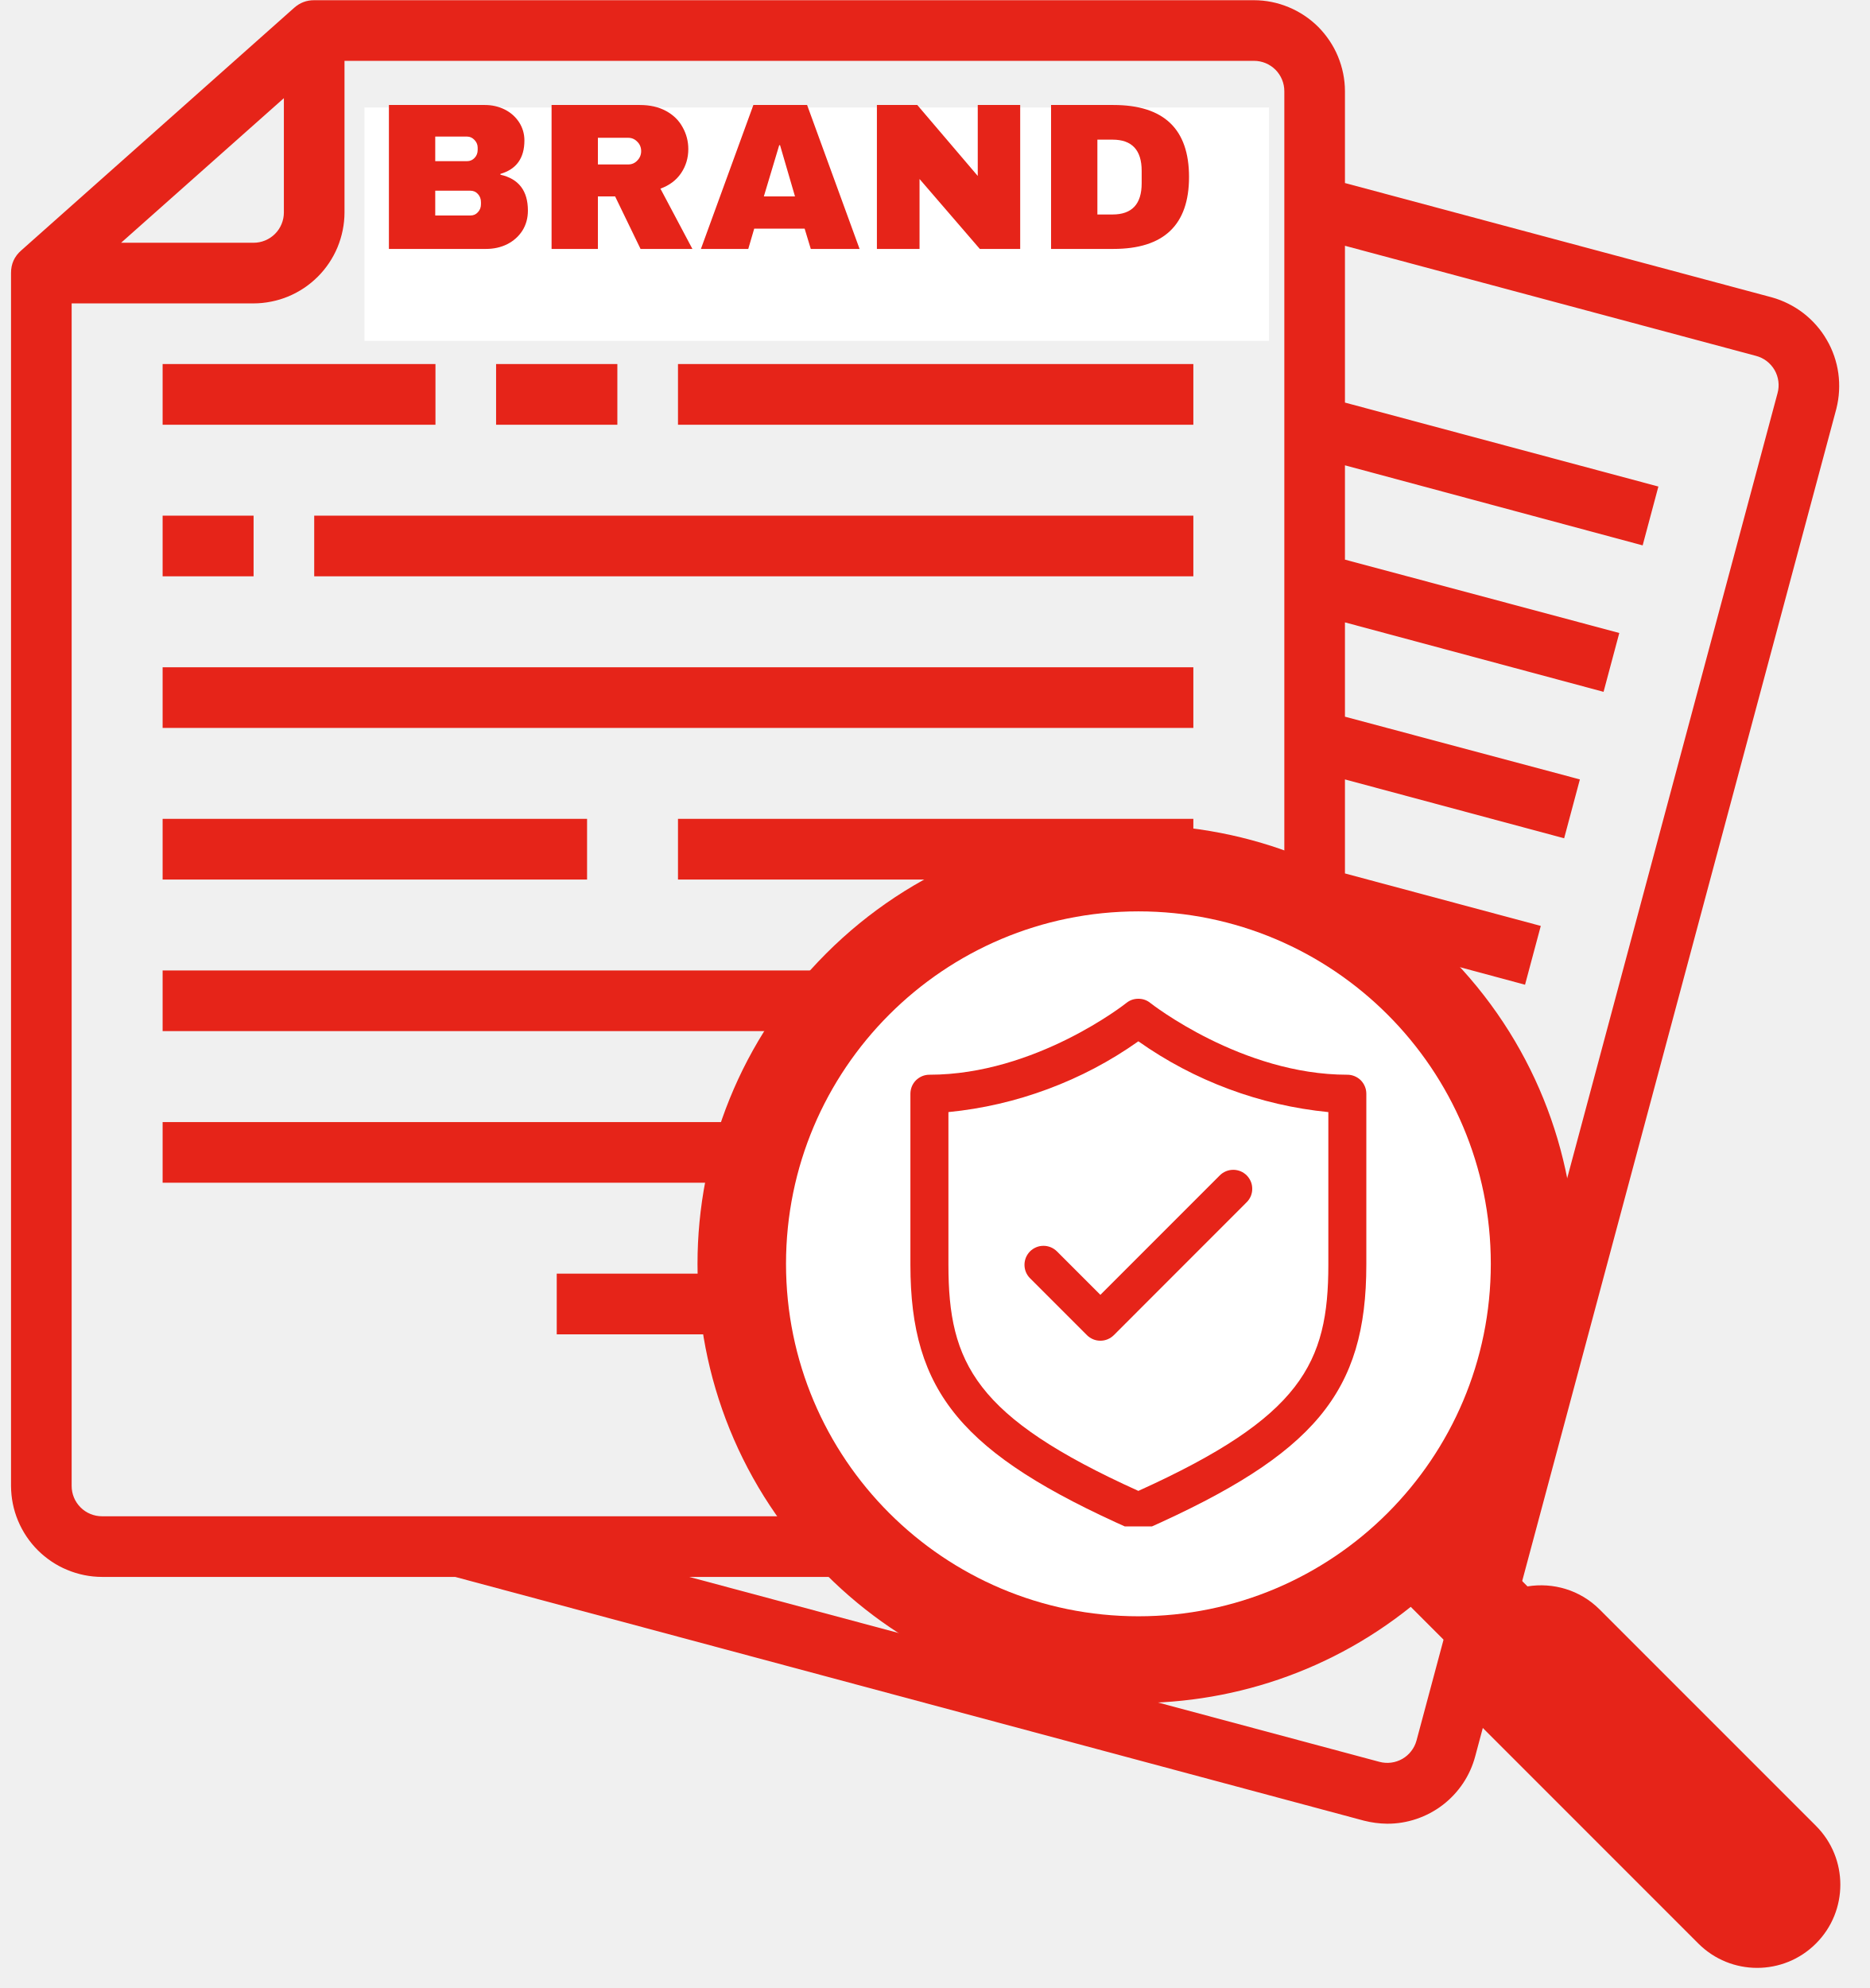
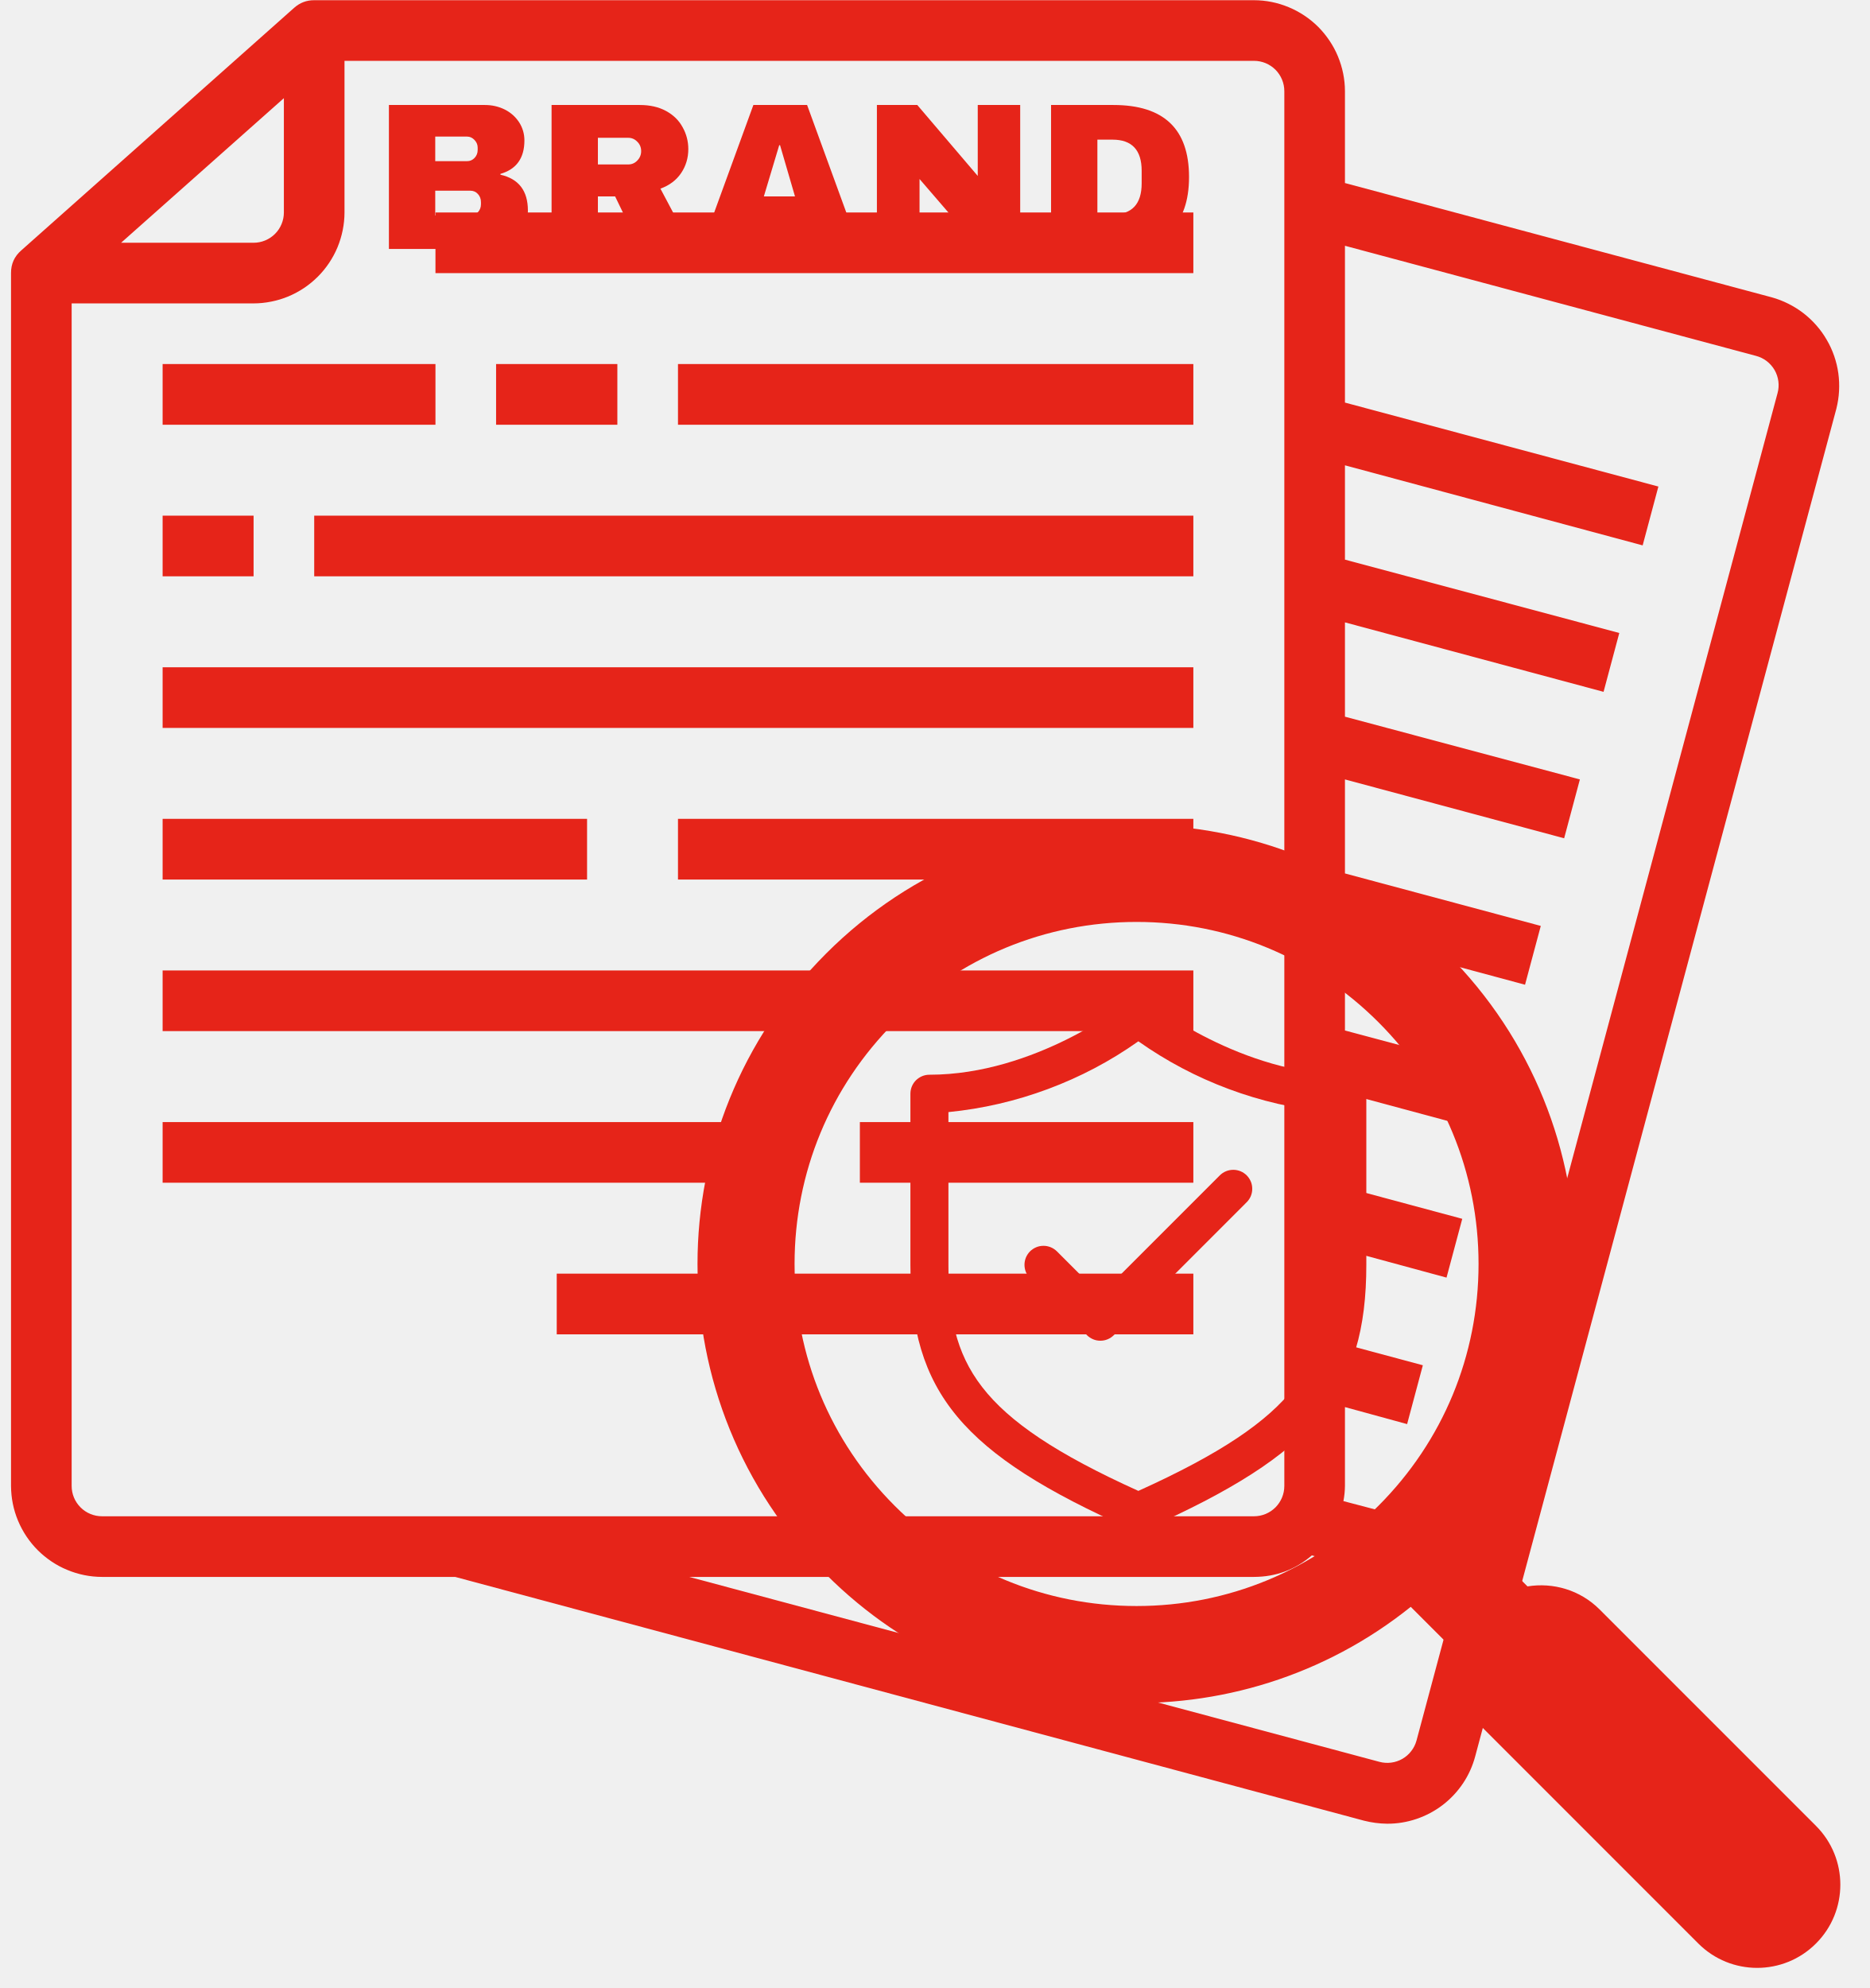
<svg xmlns="http://www.w3.org/2000/svg" width="190" zoomAndPan="magnify" viewBox="0 0 142.5 151.5" height="202" preserveAspectRatio="xMidYMid meet" version="1.0">
  <defs>
    <g />
    <clipPath id="02ae9367fd">
      <path d="M 53.164 62 L 140.609 62 L 140.609 150 L 53.164 150 Z M 53.164 62 " clip-rule="nonzero" />
    </clipPath>
    <clipPath id="93d0dfd6d4">
      <path d="M 0 0.016 L 141 0.016 L 141 139 L 0 139 Z M 0 0.016 " clip-rule="nonzero" />
    </clipPath>
    <clipPath id="492d1473aa">
      <path d="M 59.91 69.453 L 113.629 69.453 L 113.629 123.172 L 59.91 123.172 Z M 59.91 69.453 " clip-rule="nonzero" />
    </clipPath>
    <clipPath id="f2dcf5c84a">
      <path d="M 86.77 69.453 C 71.934 69.453 59.91 81.48 59.91 96.312 C 59.91 111.148 71.934 123.172 86.77 123.172 C 101.602 123.172 113.629 111.148 113.629 96.312 C 113.629 81.48 101.602 69.453 86.77 69.453 Z M 86.77 69.453 " clip-rule="nonzero" />
    </clipPath>
    <clipPath id="52c1f9eb58">
      <path d="M 0.91 0.453 L 54.629 0.453 L 54.629 54.172 L 0.91 54.172 Z M 0.91 0.453 " clip-rule="nonzero" />
    </clipPath>
    <clipPath id="d22534d145">
      <path d="M 27.77 0.453 C 12.934 0.453 0.91 12.48 0.91 27.312 C 0.91 42.148 12.934 54.172 27.77 54.172 C 42.602 54.172 54.629 42.148 54.629 27.312 C 54.629 12.48 42.602 0.453 27.77 0.453 Z M 27.77 0.453 " clip-rule="nonzero" />
    </clipPath>
    <clipPath id="fce2120516">
      <rect x="0" width="55" y="0" height="55" />
    </clipPath>
    <clipPath id="7f5600698b">
      <path d="M 69.371 76 L 104.5 76 L 104.5 116.324 L 69.371 116.324 Z M 69.371 76 " clip-rule="nonzero" />
    </clipPath>
    <clipPath id="663f87a7f7">
      <path d="M 27.777 8.195 L 96.723 8.195 L 96.723 25.977 L 27.777 25.977 Z M 27.777 8.195 " clip-rule="nonzero" />
    </clipPath>
    <clipPath id="17f922c044">
      <path d="M 0.777 0.195 L 69.723 0.195 L 69.723 17.977 L 0.777 17.977 Z M 0.777 0.195 " clip-rule="nonzero" />
    </clipPath>
    <clipPath id="7f945728f2">
      <rect x="0" width="70" y="0" height="18" />
    </clipPath>
    <clipPath id="3913502829">
      <rect x="0" width="64" y="0" height="18" />
    </clipPath>
  </defs>
  <g clip-path="url(#02ae9367fd)">
    <path fill="#e62419" d="M 53.164 96.324 C 53.164 104.891 56.434 113.453 62.969 119.988 C 75.152 132.172 94.391 132.988 107.527 122.453 L 111.195 126.121 C 110.883 128.066 111.461 130.125 112.957 131.621 L 129.445 148.109 C 131.922 150.586 135.938 150.586 138.414 148.109 C 139.652 146.871 140.27 145.25 140.27 143.625 C 140.27 142.004 139.652 140.383 138.414 139.145 L 121.922 122.652 C 120.426 121.156 118.367 120.582 116.426 120.895 L 112.758 117.227 C 117.645 111.133 120.094 103.73 120.094 96.324 C 120.094 87.762 116.824 79.199 110.289 72.664 C 97.223 59.594 76.035 59.594 62.969 72.664 C 56.434 79.199 53.164 87.762 53.164 96.324 Z M 105.059 77.895 C 109.984 82.816 112.695 89.363 112.695 96.324 C 112.695 103.289 109.984 109.832 105.059 114.758 C 100.137 119.68 93.59 122.391 86.629 122.391 C 79.668 122.391 73.121 119.68 68.199 114.758 C 63.273 109.832 60.562 103.289 60.562 96.324 C 60.562 89.363 63.273 82.816 68.199 77.895 C 73.121 72.973 79.668 70.258 86.629 70.258 C 93.59 70.258 100.137 72.973 105.059 77.895 Z M 105.059 77.895 " fill-opacity="1" fill-rule="nonzero" />
  </g>
  <g clip-path="url(#93d0dfd6d4)">
    <path fill="#e62419" d="M 135.047 22.66 L 102.512 13.949 L 102.512 6.949 C 102.512 6.492 102.465 6.043 102.375 5.598 C 102.285 5.152 102.152 4.719 101.977 4.297 C 101.805 3.879 101.59 3.48 101.336 3.102 C 101.082 2.723 100.797 2.375 100.477 2.051 C 100.152 1.73 99.805 1.441 99.426 1.191 C 99.047 0.938 98.648 0.723 98.23 0.551 C 97.809 0.375 97.375 0.242 96.93 0.152 C 96.484 0.062 96.035 0.016 95.578 0.016 L 23.949 0.016 C 23.367 0.012 22.859 0.207 22.422 0.594 L 1.625 19.078 C 1.098 19.535 0.836 20.113 0.84 20.812 L 0.84 113.238 C 0.844 113.695 0.887 114.145 0.977 114.59 C 1.066 115.035 1.199 115.469 1.375 115.891 C 1.551 116.309 1.762 116.707 2.016 117.086 C 2.27 117.465 2.555 117.812 2.879 118.137 C 3.199 118.457 3.551 118.742 3.926 118.996 C 4.305 119.25 4.703 119.465 5.125 119.637 C 5.543 119.812 5.977 119.945 6.422 120.035 C 6.867 120.125 7.32 120.172 7.773 120.172 L 34.691 120.172 L 103.969 138.75 C 104.543 138.895 105.129 138.973 105.723 138.98 C 106.488 138.984 107.234 138.863 107.961 138.617 C 108.688 138.371 109.355 138.016 109.965 137.551 C 110.57 137.086 111.09 136.531 111.516 135.895 C 111.941 135.258 112.25 134.566 112.445 133.828 L 139.969 31.141 C 140.078 30.699 140.148 30.254 140.172 29.801 C 140.195 29.348 140.18 28.898 140.117 28.445 C 140.055 27.996 139.949 27.559 139.801 27.129 C 139.652 26.699 139.465 26.289 139.234 25.898 C 139.008 25.504 138.746 25.137 138.445 24.797 C 138.145 24.453 137.816 24.145 137.457 23.867 C 137.098 23.59 136.715 23.352 136.309 23.148 C 135.906 22.945 135.484 22.781 135.047 22.66 Z M 21.637 7.48 L 21.637 16.191 C 21.637 16.496 21.578 16.793 21.461 17.074 C 21.344 17.359 21.176 17.609 20.961 17.824 C 20.742 18.043 20.492 18.207 20.211 18.324 C 19.93 18.441 19.633 18.5 19.328 18.5 L 9.23 18.5 Z M 7.773 115.551 C 7.469 115.551 7.172 115.492 6.891 115.375 C 6.605 115.258 6.355 115.09 6.141 114.875 C 5.922 114.656 5.754 114.406 5.637 114.125 C 5.52 113.84 5.461 113.547 5.461 113.238 L 5.461 23.121 L 19.328 23.121 C 19.781 23.121 20.23 23.074 20.676 22.984 C 21.125 22.895 21.555 22.766 21.977 22.59 C 22.395 22.414 22.797 22.199 23.172 21.949 C 23.551 21.695 23.902 21.406 24.223 21.086 C 24.543 20.766 24.832 20.414 25.086 20.035 C 25.336 19.66 25.551 19.262 25.727 18.84 C 25.898 18.422 26.031 17.988 26.121 17.543 C 26.211 17.094 26.258 16.645 26.258 16.191 L 26.258 4.637 L 95.578 4.637 C 95.887 4.637 96.18 4.695 96.465 4.812 C 96.746 4.93 96.996 5.098 97.215 5.312 C 97.43 5.531 97.598 5.781 97.715 6.062 C 97.832 6.348 97.891 6.641 97.891 6.949 L 97.891 113.238 C 97.891 113.547 97.832 113.84 97.715 114.125 C 97.598 114.406 97.43 114.656 97.215 114.875 C 96.996 115.09 96.746 115.258 96.465 115.375 C 96.18 115.492 95.887 115.551 95.578 115.551 Z M 135.484 29.961 L 107.965 132.648 C 107.883 132.941 107.75 133.211 107.562 133.449 C 107.375 133.691 107.152 133.887 106.887 134.039 C 106.625 134.188 106.34 134.285 106.039 134.324 C 105.738 134.363 105.441 134.344 105.145 134.266 L 52.531 120.172 L 95.578 120.172 C 97.254 120.168 98.723 119.621 99.992 118.531 L 104.266 119.688 L 105.469 115.203 L 102.395 114.395 C 102.469 114.012 102.508 113.629 102.512 113.238 L 102.512 107.23 L 107.25 108.527 L 108.449 104.043 L 102.512 102.449 L 102.512 95.262 L 110.254 97.363 L 111.453 92.883 L 102.512 90.48 L 102.512 83.316 L 113.234 86.203 L 114.434 81.723 L 102.512 78.531 L 102.512 71.348 L 116.238 75.043 L 117.438 70.562 L 102.512 66.562 L 102.512 59.398 L 119.219 63.883 L 120.418 59.398 L 102.512 54.617 L 102.512 47.43 L 122.223 52.723 L 123.422 48.238 L 102.512 42.648 L 102.512 35.461 L 125.203 41.562 L 126.402 37.078 L 102.512 30.68 L 102.512 18.73 L 133.844 27.121 C 134.141 27.199 134.414 27.332 134.66 27.52 C 134.902 27.707 135.102 27.934 135.258 28.199 C 135.41 28.465 135.508 28.754 135.547 29.059 C 135.586 29.363 135.566 29.664 135.484 29.961 Z M 33.191 16.191 L 90.957 16.191 L 90.957 20.812 L 33.191 20.812 Z M 33.191 32.367 L 12.395 32.367 L 12.395 27.742 L 33.191 27.742 Z M 19.328 43.918 L 12.395 43.918 L 12.395 39.297 L 19.328 39.297 Z M 47.055 27.742 L 47.055 32.367 L 37.812 32.367 L 37.812 27.742 Z M 51.676 27.742 L 90.957 27.742 L 90.957 32.367 L 51.676 32.367 Z M 23.949 39.297 L 90.957 39.297 L 90.957 43.918 L 23.949 43.918 Z M 12.395 50.852 L 90.957 50.852 L 90.957 55.473 L 12.395 55.473 Z M 44.746 67.027 L 12.395 67.027 L 12.395 62.402 L 44.746 62.402 Z M 51.676 62.402 L 90.957 62.402 L 90.957 67.027 L 51.676 67.027 Z M 12.395 73.957 L 90.957 73.957 L 90.957 78.578 L 12.395 78.578 Z M 58.609 90.133 L 12.395 90.133 L 12.395 85.512 L 58.609 85.512 Z M 65.539 85.512 L 90.957 85.512 L 90.957 90.133 L 65.539 90.133 Z M 42.434 97.062 L 90.957 97.062 L 90.957 101.688 L 42.434 101.688 Z M 42.434 97.062 " fill-opacity="1" fill-rule="nonzero" />
  </g>
  <g clip-path="url(#492d1473aa)">
    <g clip-path="url(#f2dcf5c84a)">
      <g transform="matrix(1, 0, 0, 1, 59, 69)">
        <g clip-path="url(#fce2120516)">
          <g clip-path="url(#52c1f9eb58)">
-             <g clip-path="url(#d22534d145)">
-               <path fill="#ffffff" d="M 0.91 0.453 L 54.629 0.453 L 54.629 54.172 L 0.91 54.172 Z M 0.91 0.453 " fill-opacity="1" fill-rule="nonzero" />
-             </g>
+             <g clip-path="url(#d22534d145)" />
          </g>
        </g>
      </g>
    </g>
  </g>
  <g clip-path="url(#7f5600698b)">
    <path fill="#e62419" d="M 102.691 81.902 C 94.641 81.902 87.738 76.48 87.668 76.426 C 87.406 76.215 87.105 76.113 86.766 76.113 C 86.426 76.113 86.125 76.215 85.859 76.426 C 85.793 76.484 78.926 81.902 70.84 81.902 C 70.648 81.902 70.461 81.938 70.285 82.012 C 70.109 82.086 69.953 82.191 69.816 82.324 C 69.68 82.461 69.574 82.617 69.5 82.797 C 69.43 82.973 69.391 83.156 69.391 83.352 L 69.391 96.383 C 69.391 106.102 73.312 110.809 86.18 116.527 C 86.57 116.699 86.961 116.699 87.355 116.527 C 100.219 110.809 104.141 106.102 104.141 96.383 L 104.141 83.352 C 104.141 83.156 104.105 82.973 104.031 82.797 C 103.957 82.617 103.852 82.461 103.719 82.324 C 103.582 82.191 103.426 82.086 103.246 82.012 C 103.07 81.938 102.887 81.902 102.691 81.902 Z M 101.246 96.383 C 101.246 103.883 99.215 107.988 86.766 113.617 C 74.316 107.988 72.289 103.883 72.289 96.383 L 72.289 84.75 C 74.895 84.492 77.422 83.906 79.875 82.992 C 82.332 82.078 84.629 80.867 86.766 79.355 C 88.906 80.867 91.203 82.078 93.656 82.992 C 96.109 83.906 98.641 84.492 101.246 84.75 Z M 83.871 98.676 L 92.98 89.566 C 93.117 89.43 93.273 89.328 93.453 89.254 C 93.629 89.184 93.812 89.148 94.004 89.148 C 94.195 89.148 94.379 89.188 94.555 89.258 C 94.73 89.332 94.887 89.438 95.023 89.57 C 95.156 89.707 95.262 89.863 95.336 90.039 C 95.41 90.215 95.445 90.398 95.445 90.59 C 95.449 90.781 95.41 90.965 95.34 91.145 C 95.266 91.32 95.164 91.477 95.027 91.613 L 84.895 101.75 C 84.758 101.883 84.602 101.988 84.426 102.062 C 84.246 102.137 84.062 102.172 83.871 102.172 C 83.68 102.172 83.492 102.137 83.316 102.062 C 83.141 101.988 82.98 101.883 82.848 101.75 L 78.504 97.406 C 78.367 97.27 78.266 97.113 78.191 96.934 C 78.121 96.758 78.086 96.574 78.086 96.383 C 78.086 96.191 78.125 96.008 78.195 95.832 C 78.27 95.656 78.375 95.5 78.508 95.363 C 78.645 95.23 78.801 95.125 78.977 95.051 C 79.152 94.977 79.336 94.941 79.527 94.941 C 79.719 94.938 79.902 94.977 80.082 95.047 C 80.258 95.121 80.414 95.223 80.551 95.355 Z M 83.871 98.676 " fill-opacity="1" fill-rule="nonzero" />
  </g>
  <g clip-path="url(#663f87a7f7)">
    <g transform="matrix(1, 0, 0, 1, 27, 8)">
      <g clip-path="url(#7f945728f2)">
-         <g clip-path="url(#17f922c044)">
-           <path fill="#ffffff" d="M 0.777 0.195 L 69.742 0.195 L 69.742 17.977 L 0.777 17.977 Z M 0.777 0.195 " fill-opacity="1" fill-rule="nonzero" />
-         </g>
+         <g clip-path="url(#17f922c044)" />
      </g>
    </g>
  </g>
  <g transform="matrix(1, 0, 0, 1, 28, 5)">
    <g clip-path="url(#3913502829)">
      <g fill="#e62419" fill-opacity="1">
        <g transform="translate(0.470729, 13.97019)">
          <g>
            <path d="M 8.484 -10.969 C 9.035 -10.969 9.539 -10.852 10 -10.625 C 10.457 -10.395 10.82 -10.07 11.094 -9.656 C 11.363 -9.238 11.5 -8.773 11.5 -8.266 C 11.5 -6.922 10.891 -6.07 9.672 -5.719 L 9.672 -5.656 C 11.066 -5.344 11.766 -4.43 11.766 -2.922 C 11.766 -2.348 11.625 -1.836 11.344 -1.391 C 11.062 -0.953 10.676 -0.609 10.188 -0.359 C 9.695 -0.117 9.16 0 8.578 0 L 1.172 0 L 1.172 -10.969 Z M 4.703 -6.688 L 7.125 -6.688 C 7.352 -6.688 7.547 -6.77 7.703 -6.938 C 7.859 -7.102 7.938 -7.305 7.938 -7.547 L 7.938 -7.719 C 7.938 -7.945 7.852 -8.145 7.688 -8.312 C 7.531 -8.477 7.344 -8.562 7.125 -8.562 L 4.703 -8.562 Z M 4.703 -2.547 L 7.375 -2.547 C 7.613 -2.547 7.805 -2.629 7.953 -2.797 C 8.109 -2.961 8.188 -3.164 8.188 -3.406 L 8.188 -3.562 C 8.188 -3.812 8.109 -4.02 7.953 -4.188 C 7.805 -4.352 7.613 -4.438 7.375 -4.438 L 4.703 -4.438 Z M 4.703 -2.547 " />
          </g>
        </g>
      </g>
      <g fill="#e62419" fill-opacity="1">
        <g transform="translate(12.86889, 13.97019)">
          <g>
            <path d="M 11.594 -7.609 C 11.594 -6.93 11.41 -6.32 11.047 -5.781 C 10.68 -5.238 10.156 -4.844 9.469 -4.594 L 11.906 0 L 7.953 0 L 6.016 -4 L 4.703 -4 L 4.703 0 L 1.172 0 L 1.172 -10.969 L 7.891 -10.969 C 8.672 -10.969 9.336 -10.816 9.891 -10.516 C 10.453 -10.211 10.875 -9.801 11.156 -9.281 C 11.445 -8.77 11.594 -8.211 11.594 -7.609 Z M 8 -7.453 C 8 -7.742 7.898 -7.984 7.703 -8.172 C 7.516 -8.367 7.285 -8.469 7.016 -8.469 L 4.703 -8.469 L 4.703 -6.438 L 7.016 -6.438 C 7.285 -6.438 7.516 -6.535 7.703 -6.734 C 7.898 -6.93 8 -7.172 8 -7.453 Z M 8 -7.453 " />
          </g>
        </g>
      </g>
      <g fill="#e62419" fill-opacity="1">
        <g transform="translate(25.26706, 13.97019)">
          <g>
            <path d="M 8.531 0 L 8.062 -1.547 L 4.219 -1.547 L 3.766 0 L 0.156 0 L 4.156 -10.969 L 8.25 -10.969 L 12.25 0 Z M 4.953 -4 L 7.328 -4 L 6.188 -7.906 L 6.125 -7.906 Z M 4.953 -4 " />
          </g>
        </g>
      </g>
      <g fill="#e62419" fill-opacity="1">
        <g transform="translate(37.66522, 13.97019)">
          <g>
            <path d="M 9.016 0 L 4.422 -5.328 L 4.422 0 L 1.172 0 L 1.172 -10.969 L 4.25 -10.969 L 8.859 -5.562 L 8.859 -10.969 L 12.094 -10.969 L 12.094 0 Z M 9.016 0 " />
          </g>
        </g>
      </g>
      <g fill="#e62419" fill-opacity="1">
        <g transform="translate(50.93986, 13.97019)">
          <g>
            <path d="M 5.922 -10.969 C 9.766 -10.969 11.688 -9.141 11.688 -5.484 C 11.688 -1.828 9.766 0 5.922 0 L 1.172 0 L 1.172 -10.969 Z M 4.703 -2.625 L 5.859 -2.625 C 7.336 -2.625 8.078 -3.414 8.078 -5 L 8.078 -5.953 C 8.078 -7.535 7.336 -8.328 5.859 -8.328 L 4.703 -8.328 Z M 4.703 -2.625 " />
          </g>
        </g>
      </g>
    </g>
  </g>
</svg>
